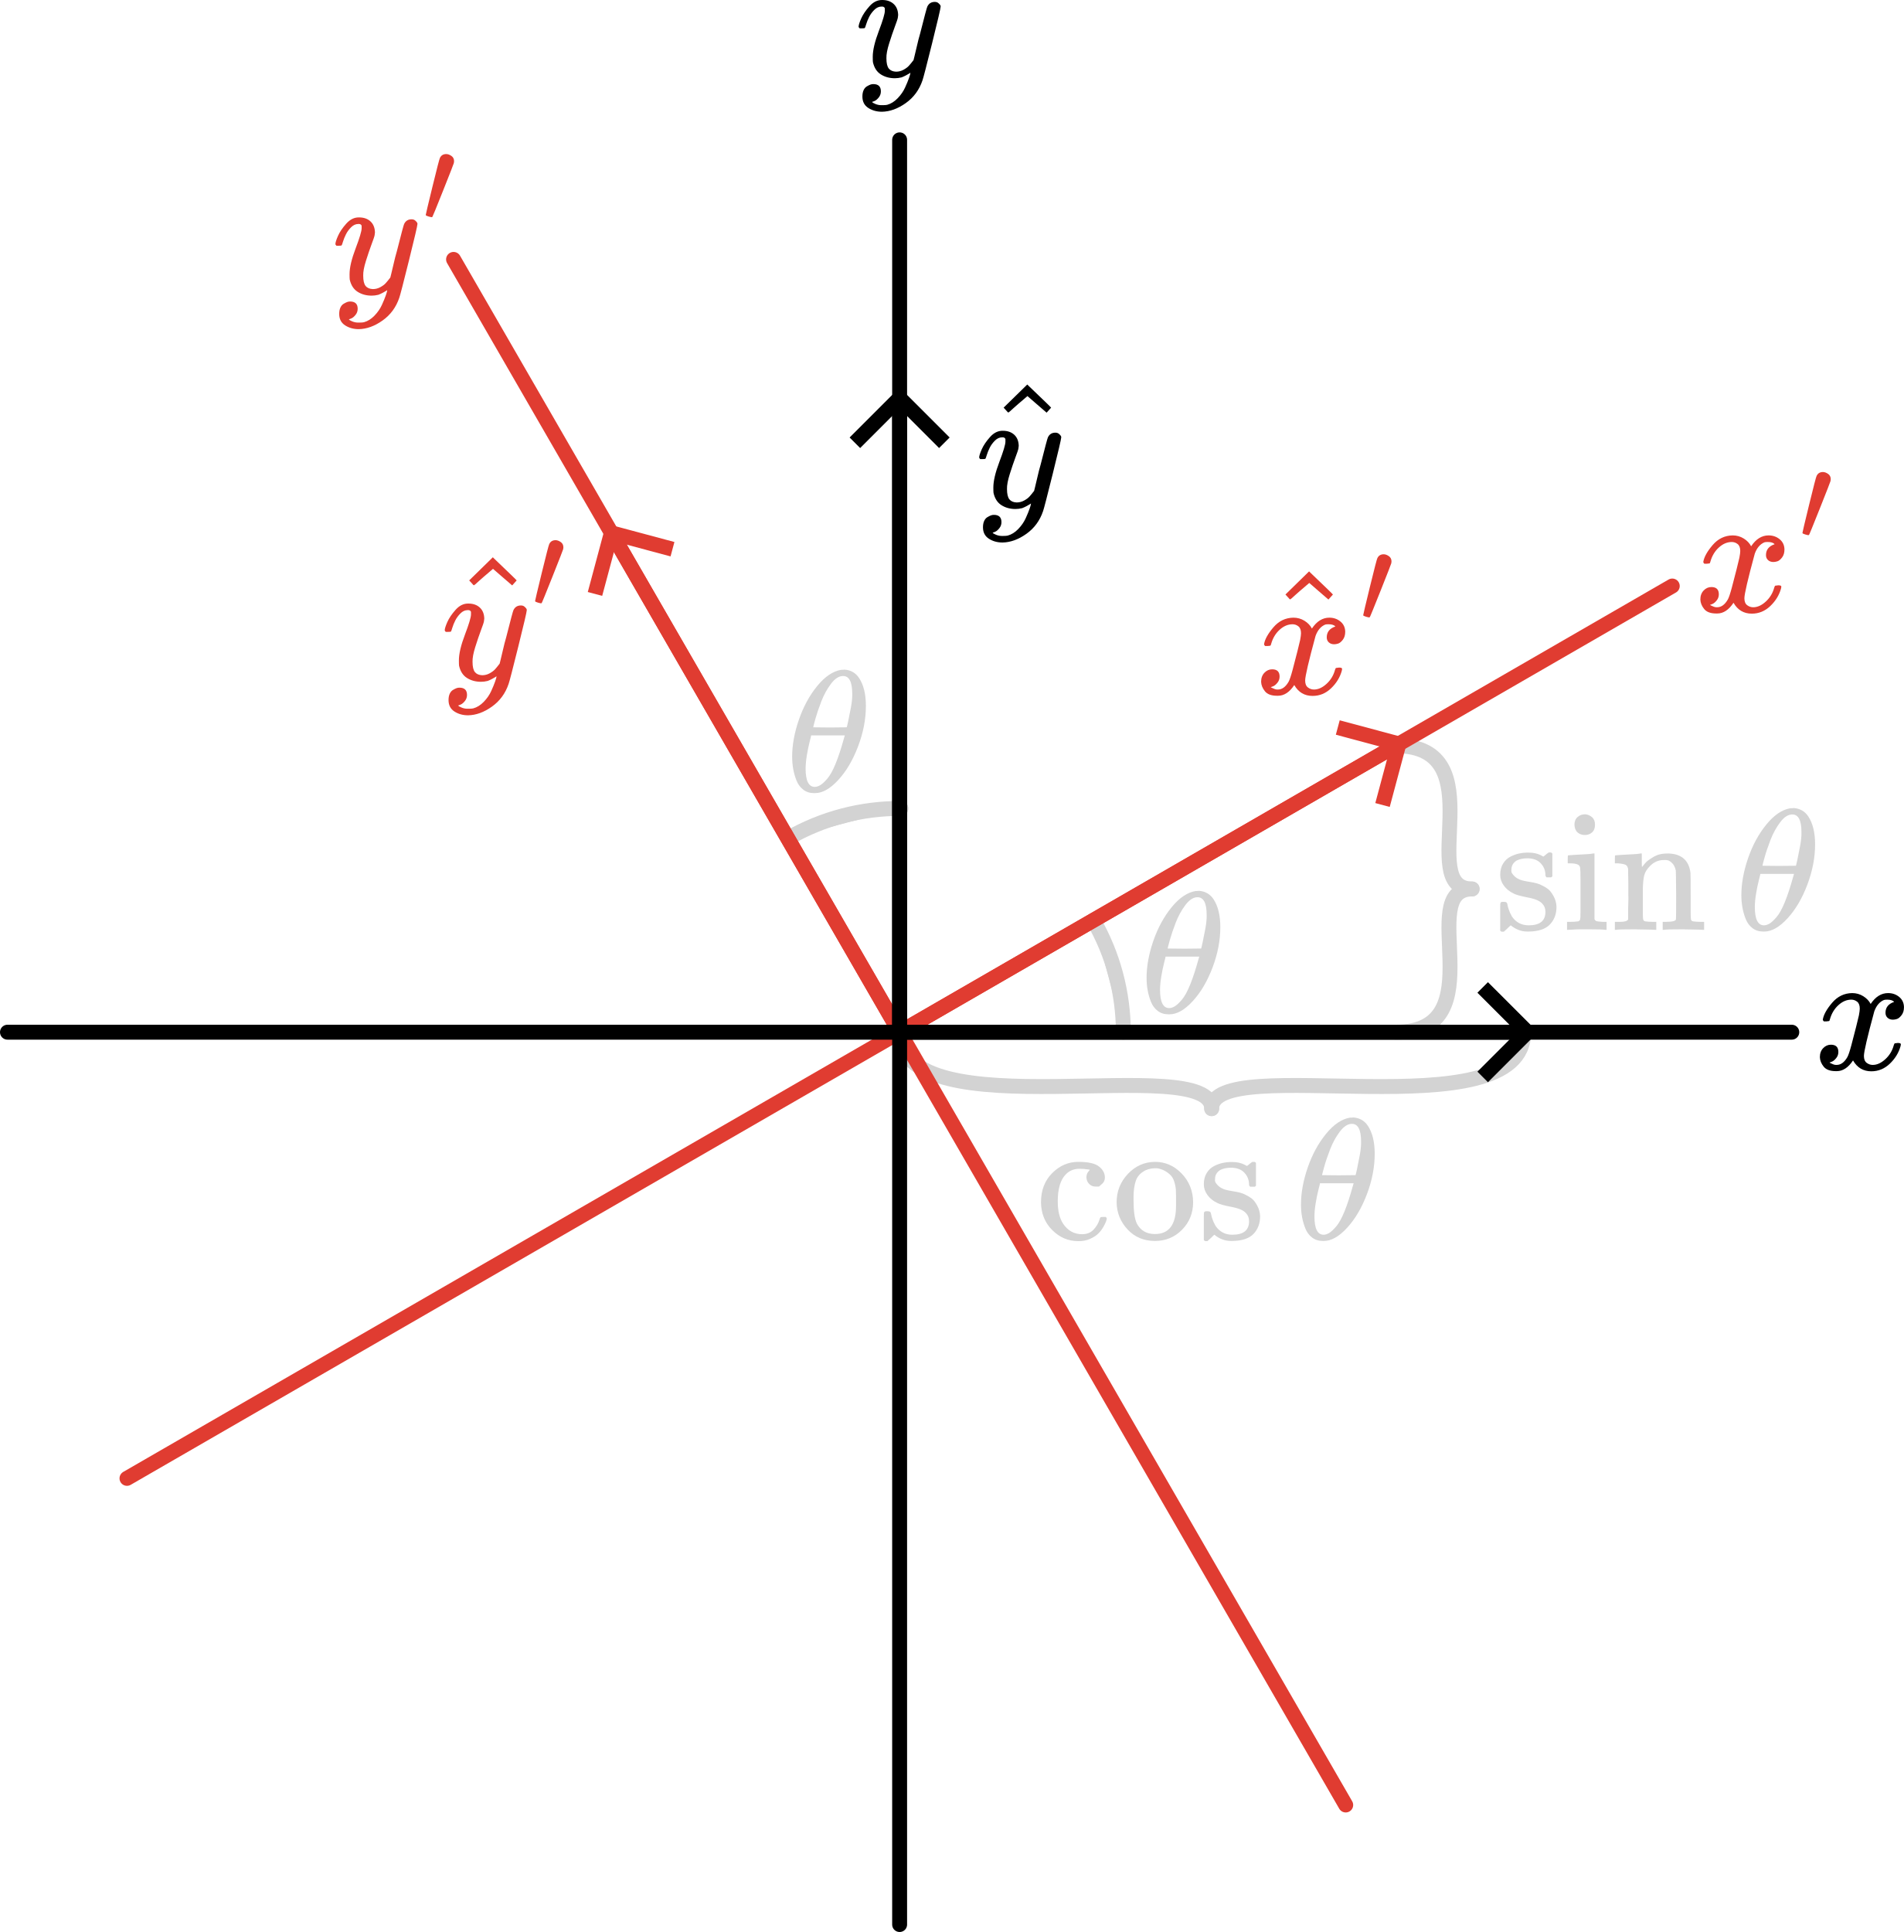
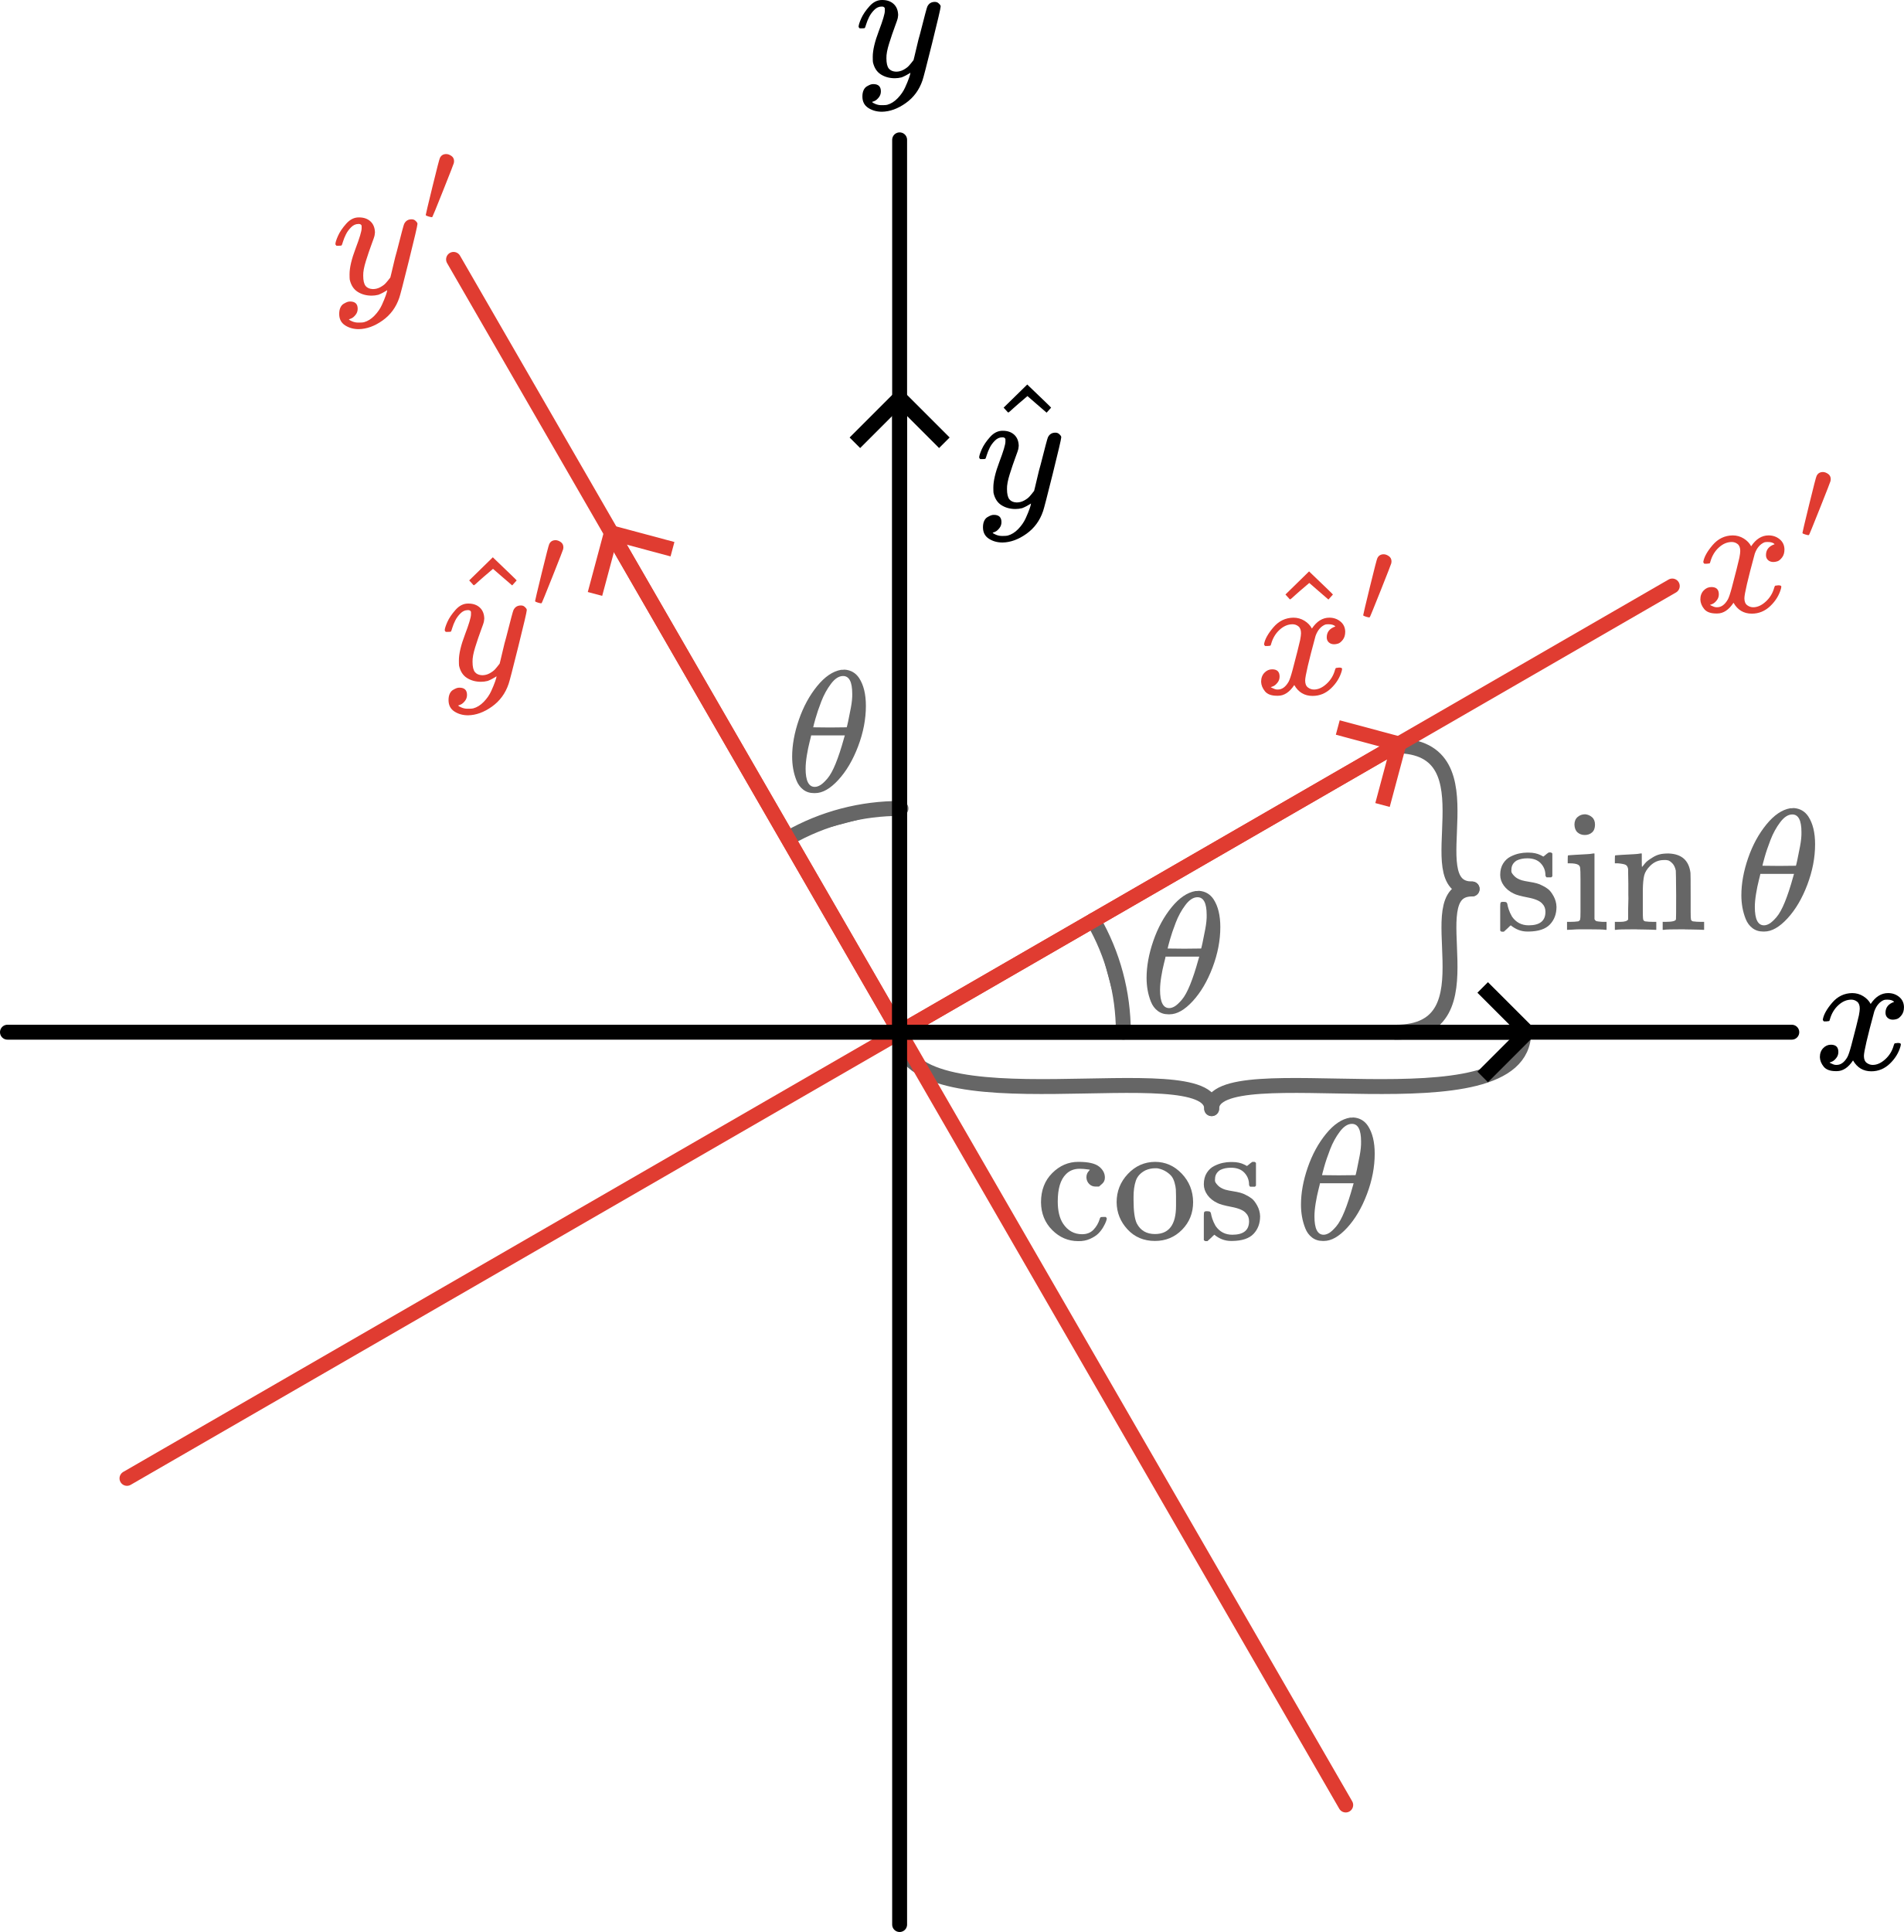
<svg xmlns="http://www.w3.org/2000/svg" width="127.664mm" height="129.531mm" viewBox="0 0 127.664 129.531" version="1.1" id="svg1" xml:space="preserve">
  <defs id="defs1">
    <style type="text/css" id="style1">*{stroke-linejoin: round; stroke-linecap: butt}</style>
    <style type="text/css" id="style1-4">*{stroke-linejoin: round; stroke-linecap: butt}</style>
    <style type="text/css" id="style1-1">*{stroke-linejoin: round; stroke-linecap: butt}</style>
    <marker style="overflow:visible" id="ArrowWide-8" refX="0" refY="0" orient="auto-start-reverse" markerWidth="1" markerHeight="1" viewBox="0 0 1 1" preserveAspectRatio="xMidYMid">
      <path style="fill:none;stroke:context-stroke;stroke-width:1;stroke-linecap:butt" d="M 3,-3 0,0 3,3" transform="rotate(180,0.125,0)" id="path7-7" />
    </marker>
    <marker style="overflow:visible" id="ArrowWide-4" refX="0" refY="0" orient="auto-start-reverse" markerWidth="1" markerHeight="1" viewBox="0 0 1 1" preserveAspectRatio="xMidYMid">
      <path style="fill:none;stroke:context-stroke;stroke-width:1;stroke-linecap:butt" d="M 3,-3 0,0 3,3" transform="rotate(180,0.125,0)" id="path7-5" />
    </marker>
  </defs>
  <g id="layer1" transform="translate(-255.1519,-644.3396)">
-     <path style="fill:#d3d3d3;stroke:#d3d3d3;stroke-width:1;stroke-linecap:round;stroke-opacity:1" id="path46-5" d="m 328.463,706.043 a 15,15 0 0 1 2.01,7.5" />
+     <path style="fill:#666666;stroke:#666666;stroke-width:1;stroke-linecap:round;stroke-opacity:1" id="path46-5" d="m 328.463,706.043 a 15,15 0 0 1 2.01,7.5" />
    <g id="g46" transform="matrix(1.208906,0,0,1.20904,73.39808,536.4398)" style="stroke-width:0.827">
      <path id="use22-6-5" d="m 204.655,114.617 q 0,-0.134 0.144,-0.46 0.144,-0.326 0.46,-0.68 0.316,-0.354 0.709,-0.345 0.393,0 0.632,0.22 0.239,0.22 0.249,0.613 -0.019,0.182 -0.029,0.201 0,0.029 -0.153,0.441 -0.153,0.412 -0.316,0.929 -0.163,0.517 -0.153,0.824 0,0.412 0.134,0.575 0.134,0.163 0.402,0.172 0.22,0 0.412,-0.105 0.192,-0.105 0.297,-0.22 0.105,-0.115 0.259,-0.316 0,-0.01 0.048,-0.192 0.048,-0.182 0.134,-0.565 0.086,-0.383 0.182,-0.709 0.364,-1.437 0.402,-1.504 0.124,-0.259 0.412,-0.259 0.124,0 0.201,0.067 0.077,0.067 0.105,0.115 0.029,0.048 0.019,0.086 0,0.124 -0.469,2.011 -0.469,1.887 -0.536,2.069 -0.268,0.795 -0.929,1.264 -0.661,0.469 -1.322,0.479 -0.431,0 -0.757,-0.211 -0.326,-0.211 -0.326,-0.632 0,-0.211 0.067,-0.354 0.067,-0.144 0.182,-0.211 0.115,-0.067 0.192,-0.096 0.077,-0.029 0.163,-0.029 0.421,0 0.421,0.402 0,0.192 -0.115,0.335 -0.115,0.144 -0.22,0.192 -0.105,0.048 -0.124,0.048 l -0.029,0.01 q 0.019,0.048 0.182,0.115 0.163,0.067 0.326,0.067 h 0.077 q 0.163,0 0.249,-0.019 0.316,-0.086 0.584,-0.364 0.268,-0.278 0.412,-0.594 0.144,-0.316 0.22,-0.536 0.077,-0.22 0.077,-0.287 l -0.058,0.038 q -0.058,0.038 -0.182,0.105 -0.124,0.067 -0.249,0.115 -0.192,0.048 -0.373,0.048 -0.441,0 -0.776,-0.211 -0.335,-0.211 -0.441,-0.68 -0.01,-0.067 -0.01,-0.297 0,-0.546 0.335,-1.427 0.335,-0.881 0.335,-1.12 0,-0.01 0,-0.019 0,-0.086 0,-0.115 0,-0.029 -0.038,-0.067 -0.038,-0.038 -0.105,-0.038 h -0.038 q -0.22,0 -0.402,0.182 -0.182,0.182 -0.287,0.393 -0.105,0.211 -0.163,0.402 -0.058,0.192 -0.077,0.211 -0.019,0.019 -0.153,0.019 h -0.134 q -0.058,-0.058 -0.058,-0.086 z" style="fill:#000000;stroke:#000000;stroke-width:0" />
      <path id="use23-6-3" d="m 206.011,111.849 1.312,-1.283 0.077,0.077 q 1.245,1.188 1.245,1.207 l -0.249,0.278 q -0.019,-0.01 -0.555,-0.479 l -0.508,-0.441 -0.527,0.45 q -0.124,0.105 -0.249,0.22 -0.124,0.115 -0.201,0.182 l -0.077,0.058 q -0.019,0.019 -0.144,-0.134 z" style="fill:#000000;stroke:#000000;stroke-width:0" />
    </g>
-     <path style="fill:none;fill-opacity:1;stroke:#d3d3d3;stroke-width:1;stroke-linecap:round;stroke-dasharray:none;stroke-dashoffset:0;stroke-opacity:1" d="m 315.473,713.543 c 0,6.763 20.922,1.237 20.922,5.126" id="path39-1" />
-     <path style="fill:none;fill-opacity:1;stroke:#d3d3d3;stroke-width:1;stroke-linecap:round;stroke-dasharray:none;stroke-dashoffset:0;stroke-opacity:1" d="m 357.318,713.543 c 0,6.763 -20.922,1.237 -20.922,5.126" id="path40-0" />
+     <path style="fill:none;fill-opacity:1;stroke:#666666;stroke-width:1;stroke-linecap:round;stroke-dasharray:none;stroke-dashoffset:0;stroke-opacity:1" d="m 315.473,713.543 c 0,6.763 20.922,1.237 20.922,5.126" id="path39-1" />
+     <path style="fill:none;fill-opacity:1;stroke:#666666;stroke-width:1;stroke-linecap:round;stroke-dasharray:none;stroke-dashoffset:0;stroke-opacity:1" d="m 357.318,713.543 c 0,6.763 -20.922,1.237 -20.922,5.126" id="path40-0" />
    <g id="g78-9" transform="translate(104.8926,555.0954)">
-       <path style="fill:none;fill-opacity:1;stroke:#d3d3d3;stroke-width:1;stroke-linecap:round;stroke-dasharray:none;stroke-dashoffset:0;stroke-opacity:1" d="m 243.841,158.448 c 6.763,0 1.237,-9.602 5.125,-9.602" id="path41-9" />
-       <path style="fill:none;fill-opacity:1;stroke:#d3d3d3;stroke-width:1;stroke-linecap:round;stroke-dasharray:none;stroke-dashoffset:0;stroke-opacity:1" d="m 243.841,139.243 c 6.763,0 1.237,9.602 5.125,9.602" id="path42-6" />
+       <path style="fill:none;fill-opacity:1;stroke:#666666;stroke-width:1;stroke-linecap:round;stroke-dasharray:none;stroke-dashoffset:0;stroke-opacity:1" d="m 243.841,158.448 c 6.763,0 1.237,-9.602 5.125,-9.602" id="path41-9" />
+       <path style="fill:none;fill-opacity:1;stroke:#666666;stroke-width:1;stroke-linecap:round;stroke-dasharray:none;stroke-dashoffset:0;stroke-opacity:1" d="m 243.841,139.243 c 6.763,0 1.237,9.602 5.125,9.602" id="path42-6" />
    </g>
-     <path style="fill:#d3d3d3;stroke:#d3d3d3;stroke-width:1;stroke-linecap:round;stroke-opacity:1" id="path29-8" d="m 308.03,700.52 a 15,15 0 0 1 7.533,-1.977" />
+     <path style="fill:#666666;stroke:#666666;stroke-width:1;stroke-linecap:round;stroke-opacity:1" id="path29-8" d="m 308.03,700.52 a 15,15 0 0 1 7.533,-1.977" />
    <path style="font-variation-settings:'wght' 600;fill:none;fill-opacity:1;stroke:#e03c31;stroke-width:1;stroke-linecap:round;stroke-linejoin:round;stroke-miterlimit:0;stroke-dasharray:none;stroke-opacity:1" d="M 263.666,743.457 367.28,683.629" id="path8-3" />
    <path style="font-variation-settings:'wght' 600;fill:none;fill-opacity:1;stroke:#e03c31;stroke-width:1;stroke-linecap:round;stroke-linejoin:round;stroke-miterlimit:0;stroke-dasharray:none;stroke-opacity:1" d="m 285.563,661.731 59.821,103.625" id="path10-4" />
    <path style="fill:none;stroke:#e03c31;stroke-width:1;stroke-linecap:round;stroke-opacity:1;marker-end:url(#ArrowWide-8)" d="M 315.473,713.543 296.27,680.279" id="path12-8" />
    <path style="fill:none;stroke:#e03c31;stroke-width:1;stroke-linecap:round;stroke-opacity:1;marker-end:url(#ArrowWide-4)" d="m 315.473,713.543 33.26,-19.205" id="path13-4" />
    <path style="font-variation-settings:'wght' 600;fill:none;fill-opacity:1;stroke:#000000;stroke-width:1;stroke-linecap:round;stroke-linejoin:round;stroke-miterlimit:0;stroke-dasharray:none;stroke-opacity:1" d="M 255.652,713.543 H 375.294" id="path9-9" />
    <path style="font-variation-settings:'wght' 600;fill:none;fill-opacity:1;stroke:#000000;stroke-width:1;stroke-linecap:round;stroke-linejoin:round;stroke-miterlimit:0;stroke-dasharray:none;stroke-opacity:1" d="M 315.473,653.715 V 773.371" id="path6-9" />
    <path style="fill:none;stroke:#000000;stroke-width:1;stroke-linecap:round;marker-end:url(#ArrowWide-8)" d="M 315.473,713.483 V 671.275" id="path11-2" />
-     <g id="g43" transform="matrix(1.208906,0,0,1.20904,44.6291,580.2881)" style="fill:#d3d3d3;fill-opacity:1;stroke:#d3d3d3;stroke-width:0.827">
-       <g data-mml-node="mi" id="g3-5" style="fill:#d3d3d3;fill-opacity:1;stroke:#d3d3d3;stroke-width:0" transform="matrix(0.00957669,0,0,-0.00957669,257.0352,104.5382)">
-         <path id="use1-53" d="m 295,316 q 0,40 -27,69 -27,29 -78,29 -36,0 -62,-13 -30,-19 -30,-52 -1,-5 0,-13 1,-8 16,-24 15,-16 43,-25 18,-5 44,-9 26,-4 44,-9 18,-5 32,-13 17,-8 33,-20 16,-12 32,-41 16,-29 17,-62 Q 359,71 321,31 283,-9 198,-10 h -8 q -52,0 -96,36 L 86,19 77,10 Q 71,4 65,-1 L 54,-11 h -8 -4 q -3,0 -9,6 v 79 58 q 0,21 2,25 2,4 10,5 h 9 q 12,0 16,-4 4,-4 5,-12 1,-8 7,-27 6,-19 19,-42 35,-51 97,-51 97,0 97,78 0,29 -18,47 -20,24 -83,36 -63,12 -83,23 -36,17 -57,46 -21,29 -21,62 0,39 17,66 17,27 43,40 26,13 50,18 24,5 44,5 h 11 q 40,0 70,-15 l 15,-8 9,7 q 10,9 22,17 h 8 4 q 3,0 9,-6 V 310 l -6,-6 h -28 q -6,6 -6,12 z" style="fill:#d3d3d3;fill-opacity:1;stroke:#d3d3d3;stroke-width:0" />
-         <path id="use2-3" d="m 463,609 q 0,28 18,44 18,16 44,16 23,-2 40,-17 17,-15 17,-43 0,-30 -17,-45 -17,-15 -42,-15 -25,0 -42,15 -17,15 -18,45 z M 641,0 Q 626,3 537,3 526,3 500,3 474,3 450,1 L 428,0 h -8 v 46 h 16 q 28,0 49,3 9,4 11,11 2,7 2,42 v 103 88 q 0,52 -2,66 -2,14 -14,19 -14,7 -47,7 h -11 v 23 q 0,23 2,23 l 10,1 q 10,1 28,2 18,1 36,2 17,1 36,2 19,1 29,3 10,2 11,1 h 3 V 62 q 5,-10 12,-12 7,-2 35,-4 h 23 V 0 Z" style="fill:#d3d3d3;fill-opacity:1;stroke:#d3d3d3;stroke-width:0" />
-         <path id="use3-3" d="m 713,46 h 14 q 39,0 47,14 v 8 q 0,9 0,23 0,14 0,31 0,17 1,39 1,22 0,42 0,31 0,66 0,35 -1,59 v 23 q -3,19 -14,25 -11,6 -45,9 h -18 v 23 q 0,23 2,23 l 10,1 q 10,1 28,2 18,1 37,2 17,1 36,2 19,1 29,3 10,2 11,1 h 3 v -40 q 0,-38 1,-38 1,0 5,5 4,5 12,15 8,10 19,18 11,8 29,19 18,11 38,16 20,5 51,5 114,-4 127,-113 1,-7 1,-139 v -86 q 0,-38 2,-45 2,-7 11,-10 21,-3 49,-3 h 16 V 0 h -8 l -24,1 q -23,1 -50,1 -27,0 -38,1 Q 991,3 982,0 h -8 v 46 h 16 q 61,0 61,16 1,2 1,138 -1,135 -2,143 -6,28 -20,42 -14,14 -24,17 -10,3 -26,2 -45,0 -79,-34 -27,-27 -34,-55 -7,-28 -8,-83 v -64 -60 q 0,-30 1,-40 1,-10 3,-13 2,-3 9,-6 21,-3 49,-3 h 16 V 0 h -8 L 906,1 Q 882,2 855,2 828,2 817,3 714,3 705,0 h -8 v 46 z" style="fill:#d3d3d3;fill-opacity:1;stroke:#d3d3d3;stroke-width:0" />
+     <g id="g43" transform="matrix(1.208906,0,0,1.20904,44.6291,580.2881)" style="fill:#666666;fill-opacity:1;stroke:#666666;stroke-width:0.827">
+       <g data-mml-node="mi" id="g3-5" style="fill:#666666;fill-opacity:1;stroke:#666666;stroke-width:0" transform="matrix(0.00957669,0,0,-0.00957669,257.0352,104.5382)">
+         <path id="use1-53" d="m 295,316 q 0,40 -27,69 -27,29 -78,29 -36,0 -62,-13 -30,-19 -30,-52 -1,-5 0,-13 1,-8 16,-24 15,-16 43,-25 18,-5 44,-9 26,-4 44,-9 18,-5 32,-13 17,-8 33,-20 16,-12 32,-41 16,-29 17,-62 Q 359,71 321,31 283,-9 198,-10 h -8 q -52,0 -96,36 L 86,19 77,10 Q 71,4 65,-1 L 54,-11 h -8 -4 q -3,0 -9,6 v 79 58 q 0,21 2,25 2,4 10,5 h 9 q 12,0 16,-4 4,-4 5,-12 1,-8 7,-27 6,-19 19,-42 35,-51 97,-51 97,0 97,78 0,29 -18,47 -20,24 -83,36 -63,12 -83,23 -36,17 -57,46 -21,29 -21,62 0,39 17,66 17,27 43,40 26,13 50,18 24,5 44,5 h 11 q 40,0 70,-15 l 15,-8 9,7 q 10,9 22,17 h 8 4 q 3,0 9,-6 V 310 l -6,-6 h -28 q -6,6 -6,12 z" style="fill:#666666;fill-opacity:1;stroke:#666666;stroke-width:0" />
+         <path id="use2-3" d="m 463,609 q 0,28 18,44 18,16 44,16 23,-2 40,-17 17,-15 17,-43 0,-30 -17,-45 -17,-15 -42,-15 -25,0 -42,15 -17,15 -18,45 z M 641,0 Q 626,3 537,3 526,3 500,3 474,3 450,1 L 428,0 h -8 v 46 h 16 q 28,0 49,3 9,4 11,11 2,7 2,42 v 103 88 q 0,52 -2,66 -2,14 -14,19 -14,7 -47,7 h -11 v 23 q 0,23 2,23 l 10,1 q 10,1 28,2 18,1 36,2 17,1 36,2 19,1 29,3 10,2 11,1 h 3 V 62 q 5,-10 12,-12 7,-2 35,-4 h 23 V 0 Z" style="fill:#666666;fill-opacity:1;stroke:#666666;stroke-width:0" />
+         <path id="use3-3" d="m 713,46 h 14 q 39,0 47,14 v 8 q 0,9 0,23 0,14 0,31 0,17 1,39 1,22 0,42 0,31 0,66 0,35 -1,59 v 23 q -3,19 -14,25 -11,6 -45,9 h -18 v 23 q 0,23 2,23 l 10,1 q 10,1 28,2 18,1 37,2 17,1 36,2 19,1 29,3 10,2 11,1 h 3 v -40 q 0,-38 1,-38 1,0 5,5 4,5 12,15 8,10 19,18 11,8 29,19 18,11 38,16 20,5 51,5 114,-4 127,-113 1,-7 1,-139 v -86 q 0,-38 2,-45 2,-7 11,-10 21,-3 49,-3 h 16 V 0 h -8 l -24,1 q -23,1 -50,1 -27,0 -38,1 Q 991,3 982,0 h -8 v 46 h 16 q 61,0 61,16 1,2 1,138 -1,135 -2,143 -6,28 -20,42 -14,14 -24,17 -10,3 -26,2 -45,0 -79,-34 -27,-27 -34,-55 -7,-28 -8,-83 v -64 -60 q 0,-30 1,-40 1,-10 3,-13 2,-3 9,-6 21,-3 49,-3 h 16 V 0 h -8 L 906,1 Q 882,2 855,2 828,2 817,3 714,3 705,0 h -8 v 46 z" style="fill:#666666;fill-opacity:1;stroke:#666666;stroke-width:0" />
      </g>
-       <g data-mml-node="mi" transform="matrix(0.00957669,0,0,-0.00957669,270.3918,104.5382)" id="g11" style="fill:#d3d3d3;fill-opacity:1;stroke:#d3d3d3;stroke-width:0">
-         <path id="use5-7" d="m 35,200 q 0,102 39,215 39,113 106,195 67,82 139,94 1,0 8,0 7,0 12,1 54,-4 84,-49 39,-60 39,-161 Q 462,380 417,261 372,142 302,66 232,-10 168,-10 h -7 q -36,0 -62,20 -26,20 -39,53 -13,33 -19,67 -6,34 -6,70 z m 348,366 q 0,102 -53,102 -36,0 -70,-45 -34,-45 -56,-102 -22,-57 -34,-100 -12,-43 -13,-50 49,-1 97,-1 l 97,1 q 1,1 8,33 7,32 16,80 9,48 8,82 z M 113,132 q 0,-106 53,-106 15,0 32,10 17,10 41,38 24,28 48,87 24,59 48,146 l 5,17 H 145 q 0,-3 -9,-38 -9,-35 -16,-78 -7,-43 -7,-76 z" style="fill:#d3d3d3;fill-opacity:1;stroke:#d3d3d3;stroke-width:0" />
+       <g data-mml-node="mi" transform="matrix(0.00957669,0,0,-0.00957669,270.3918,104.5382)" id="g11" style="fill:#666666;fill-opacity:1;stroke:#666666;stroke-width:0">
+         <path id="use5-7" d="m 35,200 q 0,102 39,215 39,113 106,195 67,82 139,94 1,0 8,0 7,0 12,1 54,-4 84,-49 39,-60 39,-161 Q 462,380 417,261 372,142 302,66 232,-10 168,-10 h -7 q -36,0 -62,20 -26,20 -39,53 -13,33 -19,67 -6,34 -6,70 z m 348,366 q 0,102 -53,102 -36,0 -70,-45 -34,-45 -56,-102 -22,-57 -34,-100 -12,-43 -13,-50 49,-1 97,-1 l 97,1 q 1,1 8,33 7,32 16,80 9,48 8,82 z M 113,132 q 0,-106 53,-106 15,0 32,10 17,10 41,38 24,28 48,87 24,59 48,146 l 5,17 H 145 q 0,-3 -9,-38 -9,-35 -16,-78 -7,-43 -7,-76 z" style="fill:#666666;fill-opacity:1;stroke:#666666;stroke-width:0" />
      </g>
    </g>
-     <g id="g44" transform="matrix(1.208906,0,0,1.20904,-9.677986,601.0325)" style="fill:#d3d3d3;fill-opacity:1;stroke:#d3d3d3;stroke-width:0.827">
-       <g data-mml-node="mi" transform="matrix(0.00957669,0,0,-0.00957669,276.4788,104.5382)" id="g8-43" style="fill:#d3d3d3;fill-opacity:1;stroke:#d3d3d3;stroke-width:0">
-         <path id="use6-8" d="m 370,305 q 0,0 -21,0 -21,0 -36,15 -15,15 -16,38 0,23 15,38 5,5 5,6 0,1 -10,2 -26,4 -49,4 -49,0 -80,-32 -47,-47 -47,-157 0,-82 31,-129 41,-61 110,-61 41,0 66,26 25,26 36,62 2,8 5,10 3,2 16,2 h 14 q 6,-6 6,-9 0,-4 -4,-16 Q 407,92 395,71 383,50 366,33 349,16 318,2 287,-12 249,-11 163,-11 99,53 35,117 34,214 q 0,104 65,169 65,65 151,65 86,0 120,-27 34,-27 34,-64 0,-23 -17,-37 z" style="fill:#d3d3d3;fill-opacity:1;stroke:#d3d3d3;stroke-width:0" />
-         <path id="use7-0" d="m 472,214 q 0,95 65,164 65,69 157,70 90,0 155,-68 65,-68 66,-165 0,-95 -64,-160 -64,-65 -157,-65 -97,0 -159,67 -62,67 -63,157 z M 694,30 q 122,0 122,163 v 32 25 q 0,22 -1,38 -1,16 -7,38 -6,22 -16,36 -10,14 -31,28 -21,14 -49,20 -5,1 -16,1 -30,0 -57,-12 -43,-22 -56,-61 -13,-39 -13,-92 v -20 q 0,-96 19,-135 32,-61 105,-61 z" style="fill:#d3d3d3;fill-opacity:1;stroke:#d3d3d3;stroke-width:0" />
-         <path id="use8-88" d="m 1239,316 q 0,40 -27,69 -27,29 -78,29 -36,0 -62,-13 -30,-19 -30,-52 -1,-5 0,-13 1,-8 16,-24 15,-16 43,-25 18,-5 44,-9 26,-4 44,-9 18,-5 32,-13 17,-8 33,-20 16,-12 32,-41 16,-29 17,-62 0,-62 -38,-102 -38,-40 -123,-41 h -8 q -52,0 -96,36 l -8,-7 -9,-9 q -6,-6 -12,-11 l -11,-10 h -8 -4 q -3,0 -9,6 v 79 58 q 0,21 2,25 2,4 10,5 h 9 q 12,0 16,-4 4,-4 5,-12 1,-8 7,-27 6,-19 19,-42 35,-51 97,-51 97,0 97,78 0,29 -18,47 -20,24 -83,36 -63,12 -83,23 -36,17 -57,46 -21,29 -21,62 0,39 17,66 17,27 43,40 26,13 50,18 24,5 44,5 h 11 q 40,0 70,-15 l 15,-8 9,7 q 10,9 22,17 h 8 4 q 3,0 9,-6 V 310 l -6,-6 h -28 q -6,6 -6,12 z" style="fill:#d3d3d3;fill-opacity:1;stroke:#d3d3d3;stroke-width:0" />
+     <g id="g44" transform="matrix(1.208906,0,0,1.20904,-9.677986,601.0325)" style="fill:#666666;fill-opacity:1;stroke:#666666;stroke-width:0.827">
+       <g data-mml-node="mi" transform="matrix(0.00957669,0,0,-0.00957669,276.4788,104.5382)" id="g8-43" style="fill:#666666;fill-opacity:1;stroke:#666666;stroke-width:0">
+         <path id="use6-8" d="m 370,305 q 0,0 -21,0 -21,0 -36,15 -15,15 -16,38 0,23 15,38 5,5 5,6 0,1 -10,2 -26,4 -49,4 -49,0 -80,-32 -47,-47 -47,-157 0,-82 31,-129 41,-61 110,-61 41,0 66,26 25,26 36,62 2,8 5,10 3,2 16,2 h 14 q 6,-6 6,-9 0,-4 -4,-16 Q 407,92 395,71 383,50 366,33 349,16 318,2 287,-12 249,-11 163,-11 99,53 35,117 34,214 q 0,104 65,169 65,65 151,65 86,0 120,-27 34,-27 34,-64 0,-23 -17,-37 z" style="fill:#666666;fill-opacity:1;stroke:#666666;stroke-width:0" />
+         <path id="use7-0" d="m 472,214 q 0,95 65,164 65,69 157,70 90,0 155,-68 65,-68 66,-165 0,-95 -64,-160 -64,-65 -157,-65 -97,0 -159,67 -62,67 -63,157 z M 694,30 q 122,0 122,163 v 32 25 q 0,22 -1,38 -1,16 -7,38 -6,22 -16,36 -10,14 -31,28 -21,14 -49,20 -5,1 -16,1 -30,0 -57,-12 -43,-22 -56,-61 -13,-39 -13,-92 v -20 q 0,-96 19,-135 32,-61 105,-61 z" style="fill:#666666;fill-opacity:1;stroke:#666666;stroke-width:0" />
+         <path id="use8-88" d="m 1239,316 q 0,40 -27,69 -27,29 -78,29 -36,0 -62,-13 -30,-19 -30,-52 -1,-5 0,-13 1,-8 16,-24 15,-16 43,-25 18,-5 44,-9 26,-4 44,-9 18,-5 32,-13 17,-8 33,-20 16,-12 32,-41 16,-29 17,-62 0,-62 -38,-102 -38,-40 -123,-41 h -8 q -52,0 -96,36 l -8,-7 -9,-9 q -6,-6 -12,-11 l -11,-10 h -8 -4 q -3,0 -9,6 v 79 58 q 0,21 2,25 2,4 10,5 h 9 q 12,0 16,-4 4,-4 5,-12 1,-8 7,-27 6,-19 19,-42 35,-51 97,-51 97,0 97,78 0,29 -18,47 -20,24 -83,36 -63,12 -83,23 -36,17 -57,46 -21,29 -21,62 0,39 17,66 17,27 43,40 26,13 50,18 24,5 44,5 h 11 q 40,0 70,-15 l 15,-8 9,7 q 10,9 22,17 h 8 4 q 3,0 9,-6 V 310 l -6,-6 h -28 q -6,6 -6,12 z" style="fill:#666666;fill-opacity:1;stroke:#666666;stroke-width:0" />
      </g>
-       <g data-mml-node="mi" transform="matrix(0.00957669,0,0,-0.00957669,290.8888,104.5382)" id="g10" style="fill:#d3d3d3;fill-opacity:1;stroke:#d3d3d3;stroke-width:0">
-         <path id="use10" d="m 35,200 q 0,102 39,215 39,113 106,195 67,82 139,94 1,0 8,0 7,0 12,1 54,-4 84,-49 39,-60 39,-161 Q 462,380 417,261 372,142 302,66 232,-10 168,-10 h -7 q -36,0 -62,20 -26,20 -39,53 -13,33 -19,67 -6,34 -6,70 z m 348,366 q 0,102 -53,102 -36,0 -70,-45 -34,-45 -56,-102 -22,-57 -34,-100 -12,-43 -13,-50 49,-1 97,-1 l 97,1 q 1,1 8,33 7,32 16,80 9,48 8,82 z M 113,132 q 0,-106 53,-106 15,0 32,10 17,10 41,38 24,28 48,87 24,59 48,146 l 5,17 H 145 q 0,-3 -9,-38 -9,-35 -16,-78 -7,-43 -7,-76 z" style="fill:#d3d3d3;fill-opacity:1;stroke:#d3d3d3;stroke-width:0" />
+       <g data-mml-node="mi" transform="matrix(0.00957669,0,0,-0.00957669,290.8888,104.5382)" id="g10" style="fill:#666666;fill-opacity:1;stroke:#666666;stroke-width:0">
+         <path id="use10" d="m 35,200 q 0,102 39,215 39,113 106,195 67,82 139,94 1,0 8,0 7,0 12,1 54,-4 84,-49 39,-60 39,-161 Q 462,380 417,261 372,142 302,66 232,-10 168,-10 h -7 q -36,0 -62,20 -26,20 -39,53 -13,33 -19,67 -6,34 -6,70 z m 348,366 q 0,102 -53,102 -36,0 -70,-45 -34,-45 -56,-102 -22,-57 -34,-100 -12,-43 -13,-50 49,-1 97,-1 l 97,1 q 1,1 8,33 7,32 16,80 9,48 8,82 z M 113,132 q 0,-106 53,-106 15,0 32,10 17,10 41,38 24,28 48,87 24,59 48,146 l 5,17 H 145 q 0,-3 -9,-38 -9,-35 -16,-78 -7,-43 -7,-76 z" style="fill:#666666;fill-opacity:1;stroke:#666666;stroke-width:0" />
      </g>
    </g>
    <g id="g31" transform="matrix(1.208906,0,0,1.20904,71.70293,543.365)" style="stroke-width:0.827">
      <path id="use16-1" d="m 221.859,119.233 q 0.067,-0.402 0.517,-0.929 0.45,-0.527 1.111,-0.536 0.335,0 0.613,0.172 0.278,0.172 0.412,0.431 0.402,-0.603 0.967,-0.603 0.354,0 0.613,0.211 0.259,0.211 0.268,0.565 0,0.278 -0.134,0.45 -0.134,0.172 -0.259,0.211 -0.124,0.038 -0.22,0.038 -0.182,0 -0.297,-0.105 -0.115,-0.105 -0.115,-0.278 0,-0.441 0.479,-0.603 -0.105,-0.124 -0.383,-0.124 -0.124,0 -0.182,0.019 -0.364,0.153 -0.536,0.632 -0.575,2.116 -0.575,2.471 0,0.268 0.153,0.383 0.153,0.115 0.335,0.115 0.354,0 0.699,-0.316 0.345,-0.316 0.469,-0.776 0.029,-0.096 0.058,-0.105 0.029,-0.01 0.153,-0.019 h 0.038 q 0.144,0 0.144,0.077 0,0.01 -0.019,0.105 -0.153,0.546 -0.594,0.967 -0.441,0.421 -1.025,0.421 -0.67,0 -1.015,-0.603 -0.393,0.594 -0.9,0.594 h -0.058 q -0.469,0 -0.67,-0.249 -0.201,-0.249 -0.211,-0.527 0,-0.306 0.182,-0.498 0.182,-0.192 0.431,-0.192 0.412,0 0.412,0.402 0,0.192 -0.115,0.335 -0.115,0.144 -0.22,0.192 -0.105,0.048 -0.124,0.048 l -0.029,0.01 q 0,0.01 0.058,0.038 0.058,0.029 0.153,0.067 0.096,0.038 0.182,0.029 0.345,0 0.594,-0.431 0.086,-0.153 0.22,-0.651 0.134,-0.498 0.268,-1.034 0.134,-0.536 0.153,-0.632 0.048,-0.259 0.048,-0.373 0,-0.268 -0.144,-0.383 -0.144,-0.115 -0.326,-0.115 -0.383,0 -0.718,0.306 -0.335,0.306 -0.469,0.785 -0.019,0.086 -0.048,0.096 -0.029,0.01 -0.153,0.019 h -0.134 q -0.058,-0.058 -0.058,-0.105 z" style="fill:#e03c31;fill-opacity:1;stroke:#000000;stroke-width:0" />
      <path id="use17-9" d="m 223.044,116.484 1.312,-1.283 0.077,0.077 q 1.245,1.188 1.245,1.207 l -0.249,0.278 q -0.019,-0.01 -0.555,-0.479 l -0.508,-0.441 -0.527,0.45 q -0.124,0.105 -0.249,0.22 -0.124,0.115 -0.201,0.182 l -0.077,0.058 q -0.019,0.019 -0.144,-0.134 z" style="fill:#e03c31;fill-opacity:1;stroke:#000000;stroke-width:0" />
      <path id="use20-1" d="m 227.689,117.754 q -0.041,0 -0.183,-0.041 -0.142,-0.041 -0.149,-0.081 0,-0.047 0.372,-1.571 0.372,-1.523 0.413,-1.591 0.102,-0.217 0.352,-0.217 0.135,0 0.284,0.102 0.149,0.102 0.149,0.298 0,0.034 -0.013,0.102 -0.007,0.047 -0.589,1.51 -0.582,1.462 -0.603,1.476 -0.02,0.013 -0.034,0.013 z" style="fill:#e03c31;fill-opacity:1;stroke:#000000;stroke-width:0" />
    </g>
    <path id="use22-6" d="m 312.722,646.135 q 0,-0.162 0.174,-0.556 0.174,-0.394 0.556,-0.822 0.382,-0.428 0.857,-0.417 0.475,0 0.764,0.266 0.289,0.266 0.301,0.741 -0.023,0.22 -0.035,0.243 0,0.035 -0.185,0.533 -0.185,0.498 -0.382,1.123 -0.197,0.625 -0.185,0.996 0,0.498 0.162,0.695 0.162,0.197 0.486,0.208 0.266,0 0.498,-0.127 0.232,-0.127 0.359,-0.266 0.127,-0.139 0.313,-0.382 0,-0.012 0.058,-0.232 0.058,-0.22 0.162,-0.683 0.104,-0.463 0.22,-0.857 0.44,-1.737 0.486,-1.818 0.15,-0.313 0.498,-0.313 0.151,0 0.243,0.081 0.093,0.081 0.127,0.139 0.035,0.058 0.023,0.104 0,0.151 -0.567,2.432 -0.567,2.281 -0.648,2.501 -0.324,0.961 -1.123,1.528 -0.799,0.567 -1.598,0.579 -0.521,0 -0.915,-0.255 -0.394,-0.255 -0.394,-0.764 0,-0.255 0.081,-0.428 0.081,-0.174 0.22,-0.255 0.139,-0.081 0.232,-0.116 0.093,-0.035 0.197,-0.035 0.509,0 0.509,0.486 0,0.232 -0.139,0.405 -0.139,0.174 -0.266,0.232 -0.127,0.058 -0.15,0.058 l -0.035,0.012 q 0.023,0.058 0.22,0.139 0.197,0.081 0.394,0.081 h 0.093 q 0.197,0 0.301,-0.023 0.382,-0.104 0.706,-0.44 0.324,-0.336 0.498,-0.718 0.174,-0.382 0.266,-0.648 0.093,-0.266 0.093,-0.347 l -0.07,0.046 q -0.07,0.046 -0.22,0.127 -0.151,0.081 -0.301,0.139 -0.232,0.058 -0.452,0.058 -0.533,0 -0.938,-0.255 -0.405,-0.255 -0.533,-0.822 -0.012,-0.081 -0.012,-0.359 0,-0.66 0.405,-1.725 0.405,-1.065 0.405,-1.355 0,-0.012 0,-0.023 0,-0.104 0,-0.139 0,-0.035 -0.046,-0.081 -0.046,-0.046 -0.127,-0.046 h -0.046 q -0.266,0 -0.486,0.22 -0.22,0.22 -0.347,0.475 -0.127,0.255 -0.197,0.486 -0.07,0.232 -0.093,0.255 -0.023,0.023 -0.185,0.023 h -0.162 q -0.07,-0.07 -0.07,-0.104 z" style="fill:#000000;stroke:#000000;stroke-width:0" />
    <path id="use22-62" d="m 277.641,660.711 q 0,-0.162 0.174,-0.556 0.174,-0.394 0.556,-0.822 0.382,-0.428 0.857,-0.417 0.475,0 0.764,0.266 0.289,0.266 0.301,0.741 -0.023,0.22 -0.035,0.243 0,0.035 -0.185,0.533 -0.185,0.498 -0.382,1.123 -0.197,0.625 -0.185,0.996 0,0.498 0.162,0.695 0.162,0.197 0.486,0.208 0.266,0 0.498,-0.127 0.232,-0.127 0.359,-0.266 0.127,-0.139 0.313,-0.382 0,-0.012 0.058,-0.232 0.058,-0.22 0.162,-0.683 0.104,-0.463 0.22,-0.857 0.44,-1.737 0.486,-1.818 0.15,-0.313 0.498,-0.313 0.151,0 0.243,0.081 0.093,0.081 0.127,0.139 0.035,0.058 0.023,0.104 0,0.151 -0.567,2.432 -0.567,2.281 -0.648,2.501 -0.324,0.961 -1.123,1.528 -0.799,0.567 -1.598,0.579 -0.521,0 -0.915,-0.255 -0.394,-0.255 -0.394,-0.764 0,-0.255 0.081,-0.428 0.081,-0.174 0.22,-0.255 0.139,-0.081 0.232,-0.116 0.093,-0.035 0.197,-0.035 0.509,0 0.509,0.486 0,0.232 -0.139,0.405 -0.139,0.174 -0.266,0.232 -0.127,0.058 -0.15,0.058 l -0.035,0.012 q 0.023,0.058 0.22,0.139 0.197,0.081 0.394,0.081 h 0.093 q 0.197,0 0.301,-0.023 0.382,-0.104 0.706,-0.44 0.324,-0.336 0.498,-0.718 0.174,-0.382 0.266,-0.648 0.093,-0.266 0.093,-0.347 l -0.07,0.046 q -0.07,0.046 -0.22,0.127 -0.151,0.081 -0.301,0.139 -0.232,0.058 -0.452,0.058 -0.533,0 -0.938,-0.255 -0.405,-0.255 -0.533,-0.822 -0.012,-0.081 -0.012,-0.359 0,-0.66 0.405,-1.725 0.405,-1.065 0.405,-1.355 0,-0.012 0,-0.023 0,-0.104 0,-0.139 0,-0.035 -0.046,-0.081 -0.046,-0.046 -0.127,-0.046 h -0.046 q -0.266,0 -0.486,0.22 -0.22,0.22 -0.347,0.475 -0.127,0.255 -0.197,0.486 -0.07,0.232 -0.093,0.255 -0.023,0.023 -0.185,0.023 h -0.162 q -0.07,-0.07 -0.07,-0.104 z" style="fill:#e03c31;fill-opacity:1;stroke:#000000;stroke-width:0" />
    <path id="use26-6" d="m 284.1,658.901 q -0.049,0 -0.221,-0.049 -0.172,-0.049 -0.18,-0.098 0,-0.057 0.45,-1.899 0.45,-1.842 0.499,-1.924 0.123,-0.262 0.426,-0.262 0.164,0 0.344,0.123 0.18,0.123 0.18,0.36 0,0.041 -0.016,0.123 -0.008,0.057 -0.712,1.825 -0.704,1.768 -0.728,1.785 -0.025,0.016 -0.041,0.016 z" style="fill:#e03c31;fill-opacity:1;stroke:#000000;stroke-width:0" />
-     <path id="use29" d="m 308.266,695.082 q 0,-1.181 0.452,-2.489 0.452,-1.308 1.227,-2.258 0.776,-0.949 1.609,-1.088 0.012,0 0.093,0 0.081,0 0.139,-0.012 0.625,0.046 0.973,0.567 0.452,0.695 0.452,1.864 0,1.332 -0.521,2.709 -0.521,1.378 -1.331,2.258 -0.81,0.88 -1.551,0.88 h -0.081 q -0.417,0 -0.718,-0.232 -0.301,-0.232 -0.452,-0.614 -0.151,-0.382 -0.22,-0.776 -0.07,-0.394 -0.07,-0.81 z m 4.029,-4.238 q 0,-1.181 -0.614,-1.181 -0.417,0 -0.81,0.521 -0.394,0.521 -0.648,1.181 -0.255,0.66 -0.394,1.158 -0.139,0.498 -0.15,0.579 0.567,0.012 1.123,0.012 l 1.123,-0.012 q 0.012,-0.012 0.093,-0.382 0.081,-0.371 0.185,-0.926 0.104,-0.556 0.093,-0.949 z m -3.126,5.025 q 0,1.227 0.614,1.227 0.174,0 0.37,-0.116 0.197,-0.116 0.475,-0.44 0.278,-0.324 0.556,-1.007 0.278,-0.683 0.556,-1.69 l 0.058,-0.197 h -2.258 q 0,0.035 -0.104,0.44 -0.104,0.405 -0.185,0.903 -0.081,0.498 -0.081,0.88 z" style="fill:#d3d3d3;fill-opacity:1;stroke:#d3d3d3;stroke-width:0" />
+     <path id="use29" d="m 308.266,695.082 q 0,-1.181 0.452,-2.489 0.452,-1.308 1.227,-2.258 0.776,-0.949 1.609,-1.088 0.012,0 0.093,0 0.081,0 0.139,-0.012 0.625,0.046 0.973,0.567 0.452,0.695 0.452,1.864 0,1.332 -0.521,2.709 -0.521,1.378 -1.331,2.258 -0.81,0.88 -1.551,0.88 h -0.081 q -0.417,0 -0.718,-0.232 -0.301,-0.232 -0.452,-0.614 -0.151,-0.382 -0.22,-0.776 -0.07,-0.394 -0.07,-0.81 z m 4.029,-4.238 q 0,-1.181 -0.614,-1.181 -0.417,0 -0.81,0.521 -0.394,0.521 -0.648,1.181 -0.255,0.66 -0.394,1.158 -0.139,0.498 -0.15,0.579 0.567,0.012 1.123,0.012 l 1.123,-0.012 q 0.012,-0.012 0.093,-0.382 0.081,-0.371 0.185,-0.926 0.104,-0.556 0.093,-0.949 z m -3.126,5.025 q 0,1.227 0.614,1.227 0.174,0 0.37,-0.116 0.197,-0.116 0.475,-0.44 0.278,-0.324 0.556,-1.007 0.278,-0.683 0.556,-1.69 l 0.058,-0.197 h -2.258 q 0,0.035 -0.104,0.44 -0.104,0.405 -0.185,0.903 -0.081,0.498 -0.081,0.88 z" style="fill:#666666;fill-opacity:1;stroke:#666666;stroke-width:0" />
    <g id="g30" transform="matrix(1.208906,0,0,1.20904,75.95461,541.6516)" style="stroke-width:0.827">
      <g data-mml-node="mi" id="g23-9" style="fill:#e03c31;fill-opacity:1;stroke:#000000;stroke-width:0" transform="matrix(0.00957669,0,0,-0.00957669,172.697,122.6356)">
        <path id="use22-2" d="m 21,287 q 0,14 15,48 15,34 48,71 33,37 74,36 41,0 66,-23 25,-23 26,-64 -2,-19 -3,-21 0,-3 -16,-46 -16,-43 -33,-97 -17,-54 -16,-86 0,-43 14,-60 14,-17 42,-18 23,0 43,11 20,11 31,23 11,12 27,33 0,1 5,20 5,19 14,59 9,40 19,74 38,150 42,157 13,27 43,27 13,0 21,-7 8,-7 11,-12 3,-5 2,-9 0,-13 -49,-210 -49,-197 -56,-216 -28,-83 -97,-132 -69,-49 -138,-50 -45,0 -79,22 -34,22 -34,66 0,22 7,37 7,15 19,22 12,7 20,10 8,3 17,3 44,0 44,-42 0,-20 -12,-35 -12,-15 -23,-20 -11,-5 -13,-5 l -3,-1 q 2,-5 19,-12 17,-7 34,-7 h 8 q 17,0 26,2 33,9 61,38 28,29 43,62 15,33 23,56 8,23 8,30 l -6,-4 q -6,-4 -19,-11 -13,-7 -26,-12 -20,-5 -39,-5 -46,0 -81,22 -35,22 -46,71 -1,7 -1,31 0,57 35,149 35,92 35,117 0,1 0,2 0,9 0,12 0,3 -4,7 -4,4 -11,4 h -4 Q 131,404 112,385 93,366 82,344 71,322 65,302 59,282 57,280 55,278 41,278 H 27 q -6,6 -6,9 z" style="fill:#e03c31;fill-opacity:1;stroke-width:0" />
      </g>
      <g data-mml-node="mo" transform="matrix(0.00957669,0,0,-0.00957669,173.1816,122.4824)" id="g24-65" style="fill:#e03c31;fill-opacity:1;stroke:#000000;stroke-width:0">
        <path id="use23-3" d="m 112,560 137,134 8,-8 Q 387,562 387,560 l -26,-29 q -2,1 -58,50 l -53,46 -55,-47 q -13,-11 -26,-23 -13,-12 -21,-19 l -8,-6 q -2,-2 -15,14 z" style="fill:#e03c31;fill-opacity:1;stroke-width:0" />
      </g>
      <path id="use26-4" d="m 178.241,118.389 q -0.041,0 -0.183,-0.041 -0.142,-0.041 -0.149,-0.081 0,-0.047 0.372,-1.571 0.372,-1.523 0.413,-1.591 0.102,-0.217 0.352,-0.217 0.135,0 0.284,0.102 0.149,0.102 0.149,0.298 0,0.034 -0.013,0.102 -0.007,0.047 -0.589,1.51 -0.582,1.462 -0.603,1.476 -0.02,0.013 -0.034,0.013 z" style="fill:#e03c31;fill-opacity:1;stroke:#000000;stroke-width:0" />
    </g>
    <g id="g35-0" transform="matrix(1.208906,0,0,1.20904,70.8639,537.3222)" style="stroke-width:0.827">
      <g id="g34" style="stroke-width:0.827">
        <g id="g33" style="stroke-width:0.827">
          <path id="use31-6" d="m 246.915,119.669 q 0.067,-0.402 0.517,-0.929 0.45,-0.527 1.111,-0.536 0.335,0 0.613,0.172 0.278,0.172 0.412,0.431 0.402,-0.603 0.967,-0.603 0.354,0 0.613,0.211 0.259,0.211 0.268,0.565 0,0.278 -0.134,0.45 -0.134,0.172 -0.259,0.211 -0.124,0.038 -0.22,0.038 -0.182,0 -0.297,-0.105 -0.115,-0.105 -0.115,-0.278 0,-0.441 0.479,-0.603 -0.105,-0.124 -0.383,-0.124 -0.124,0 -0.182,0.019 -0.364,0.153 -0.536,0.632 -0.575,2.116 -0.575,2.471 0,0.268 0.153,0.383 0.153,0.115 0.335,0.115 0.354,0 0.699,-0.316 0.345,-0.316 0.469,-0.776 0.029,-0.096 0.058,-0.105 0.029,-0.01 0.153,-0.019 h 0.038 q 0.144,0 0.144,0.077 0,0.01 -0.019,0.105 -0.153,0.546 -0.594,0.967 -0.441,0.421 -1.025,0.421 -0.67,0 -1.015,-0.603 -0.393,0.594 -0.9,0.594 h -0.058 q -0.469,0 -0.67,-0.249 -0.201,-0.249 -0.211,-0.527 0,-0.306 0.182,-0.498 0.182,-0.192 0.431,-0.192 0.412,0 0.412,0.402 0,0.192 -0.115,0.335 -0.115,0.144 -0.22,0.192 -0.105,0.048 -0.124,0.048 l -0.029,0.01 q 0,0.01 0.058,0.038 0.058,0.029 0.153,0.067 0.096,0.038 0.182,0.029 0.345,0 0.594,-0.431 0.086,-0.153 0.22,-0.651 0.134,-0.498 0.268,-1.034 0.134,-0.536 0.153,-0.632 0.048,-0.259 0.048,-0.373 0,-0.268 -0.144,-0.383 -0.144,-0.115 -0.326,-0.115 -0.383,0 -0.718,0.306 -0.335,0.306 -0.469,0.785 -0.019,0.086 -0.048,0.096 -0.029,0.01 -0.153,0.019 h -0.134 q -0.058,-0.058 -0.058,-0.105 z" style="fill:#e03c31;fill-opacity:1;stroke:#000000;stroke-width:0" />
          <path id="use33-8" d="m 252.745,118.191 q -0.041,0 -0.183,-0.041 -0.142,-0.041 -0.149,-0.081 0,-0.047 0.372,-1.571 0.372,-1.523 0.413,-1.591 0.102,-0.217 0.352,-0.217 0.135,0 0.284,0.102 0.149,0.102 0.149,0.298 0,0.034 -0.013,0.102 -0.007,0.047 -0.589,1.51 -0.582,1.462 -0.603,1.476 -0.02,0.013 -0.034,0.013 z" style="fill:#e03c31;fill-opacity:1;stroke:#000000;stroke-width:0" />
        </g>
      </g>
    </g>
    <path id="use35" d="m 377.375,712.692 q 0.081,-0.486 0.625,-1.123 0.544,-0.637 1.343,-0.648 0.405,0 0.741,0.208 0.336,0.208 0.498,0.521 0.486,-0.729 1.169,-0.729 0.428,0 0.741,0.255 0.313,0.255 0.324,0.683 0,0.336 -0.162,0.544 -0.162,0.208 -0.313,0.255 -0.15,0.046 -0.266,0.046 -0.22,0 -0.359,-0.127 -0.139,-0.127 -0.139,-0.336 0,-0.533 0.579,-0.729 -0.127,-0.151 -0.463,-0.151 -0.15,0 -0.22,0.023 -0.44,0.185 -0.648,0.764 -0.695,2.559 -0.695,2.987 0,0.324 0.185,0.463 0.185,0.139 0.405,0.139 0.428,0 0.845,-0.382 0.417,-0.382 0.567,-0.938 0.035,-0.116 0.07,-0.127 0.035,-0.012 0.185,-0.023 h 0.046 q 0.174,0 0.174,0.093 0,0.012 -0.023,0.127 -0.185,0.66 -0.718,1.169 -0.533,0.509 -1.239,0.509 -0.81,0 -1.227,-0.729 -0.475,0.718 -1.088,0.718 h -0.07 q -0.567,0 -0.81,-0.301 -0.243,-0.301 -0.255,-0.637 0,-0.371 0.22,-0.602 0.22,-0.232 0.521,-0.232 0.498,0 0.498,0.486 0,0.232 -0.139,0.405 -0.139,0.174 -0.266,0.232 -0.127,0.058 -0.15,0.058 l -0.035,0.012 q 0,0.012 0.07,0.046 0.07,0.035 0.185,0.081 0.116,0.046 0.22,0.035 0.417,0 0.718,-0.521 0.104,-0.185 0.266,-0.787 0.162,-0.602 0.324,-1.25 0.162,-0.648 0.185,-0.764 0.058,-0.313 0.058,-0.452 0,-0.324 -0.174,-0.463 -0.174,-0.139 -0.394,-0.139 -0.463,0 -0.868,0.371 -0.405,0.371 -0.567,0.949 -0.023,0.104 -0.058,0.116 -0.035,0.012 -0.185,0.023 h -0.162 q -0.07,-0.07 -0.07,-0.127 z" style="fill:#000000;fill-opacity:1;stroke:#000000;stroke-width:0" />
-     <path id="use46" d="m 332.031,709.913 q 0,-1.181 0.452,-2.489 0.452,-1.308 1.227,-2.258 0.776,-0.949 1.609,-1.088 0.012,0 0.093,0 0.081,0 0.139,-0.012 0.625,0.046 0.973,0.567 0.452,0.695 0.452,1.864 0,1.332 -0.521,2.709 -0.521,1.378 -1.331,2.258 -0.81,0.88 -1.551,0.88 h -0.081 q -0.417,0 -0.718,-0.232 -0.301,-0.232 -0.452,-0.614 -0.151,-0.382 -0.22,-0.776 -0.07,-0.394 -0.07,-0.81 z m 4.029,-4.238 q 0,-1.181 -0.614,-1.181 -0.417,0 -0.81,0.521 -0.394,0.521 -0.648,1.181 -0.255,0.66 -0.394,1.158 -0.139,0.498 -0.15,0.579 0.567,0.012 1.123,0.012 l 1.123,-0.012 q 0.012,-0.012 0.093,-0.382 0.081,-0.371 0.185,-0.926 0.104,-0.556 0.093,-0.949 z m -3.126,5.025 q 0,1.227 0.614,1.227 0.174,0 0.37,-0.116 0.197,-0.116 0.475,-0.44 0.278,-0.324 0.556,-1.007 0.278,-0.683 0.556,-1.69 l 0.058,-0.197 h -2.258 q 0,0.035 -0.104,0.44 -0.104,0.405 -0.185,0.903 -0.081,0.498 -0.081,0.88 z" style="fill:#d3d3d3;fill-opacity:1;stroke:#d3d3d3;stroke-width:0" />
+     <path id="use46" d="m 332.031,709.913 q 0,-1.181 0.452,-2.489 0.452,-1.308 1.227,-2.258 0.776,-0.949 1.609,-1.088 0.012,0 0.093,0 0.081,0 0.139,-0.012 0.625,0.046 0.973,0.567 0.452,0.695 0.452,1.864 0,1.332 -0.521,2.709 -0.521,1.378 -1.331,2.258 -0.81,0.88 -1.551,0.88 h -0.081 q -0.417,0 -0.718,-0.232 -0.301,-0.232 -0.452,-0.614 -0.151,-0.382 -0.22,-0.776 -0.07,-0.394 -0.07,-0.81 z m 4.029,-4.238 q 0,-1.181 -0.614,-1.181 -0.417,0 -0.81,0.521 -0.394,0.521 -0.648,1.181 -0.255,0.66 -0.394,1.158 -0.139,0.498 -0.15,0.579 0.567,0.012 1.123,0.012 l 1.123,-0.012 q 0.012,-0.012 0.093,-0.382 0.081,-0.371 0.185,-0.926 0.104,-0.556 0.093,-0.949 z m -3.126,5.025 q 0,1.227 0.614,1.227 0.174,0 0.37,-0.116 0.197,-0.116 0.475,-0.44 0.278,-0.324 0.556,-1.007 0.278,-0.683 0.556,-1.69 l 0.058,-0.197 h -2.258 q 0,0.035 -0.104,0.44 -0.104,0.405 -0.185,0.903 -0.081,0.498 -0.081,0.88 z" style="fill:#666666;fill-opacity:1;stroke:#666666;stroke-width:0" />
    <path style="fill:none;stroke:#000000;stroke-width:1;stroke-linecap:round;marker-end:url(#ArrowWide-8)" d="m 315.473,713.543 h 41.845" id="path77" />
  </g>
</svg>
